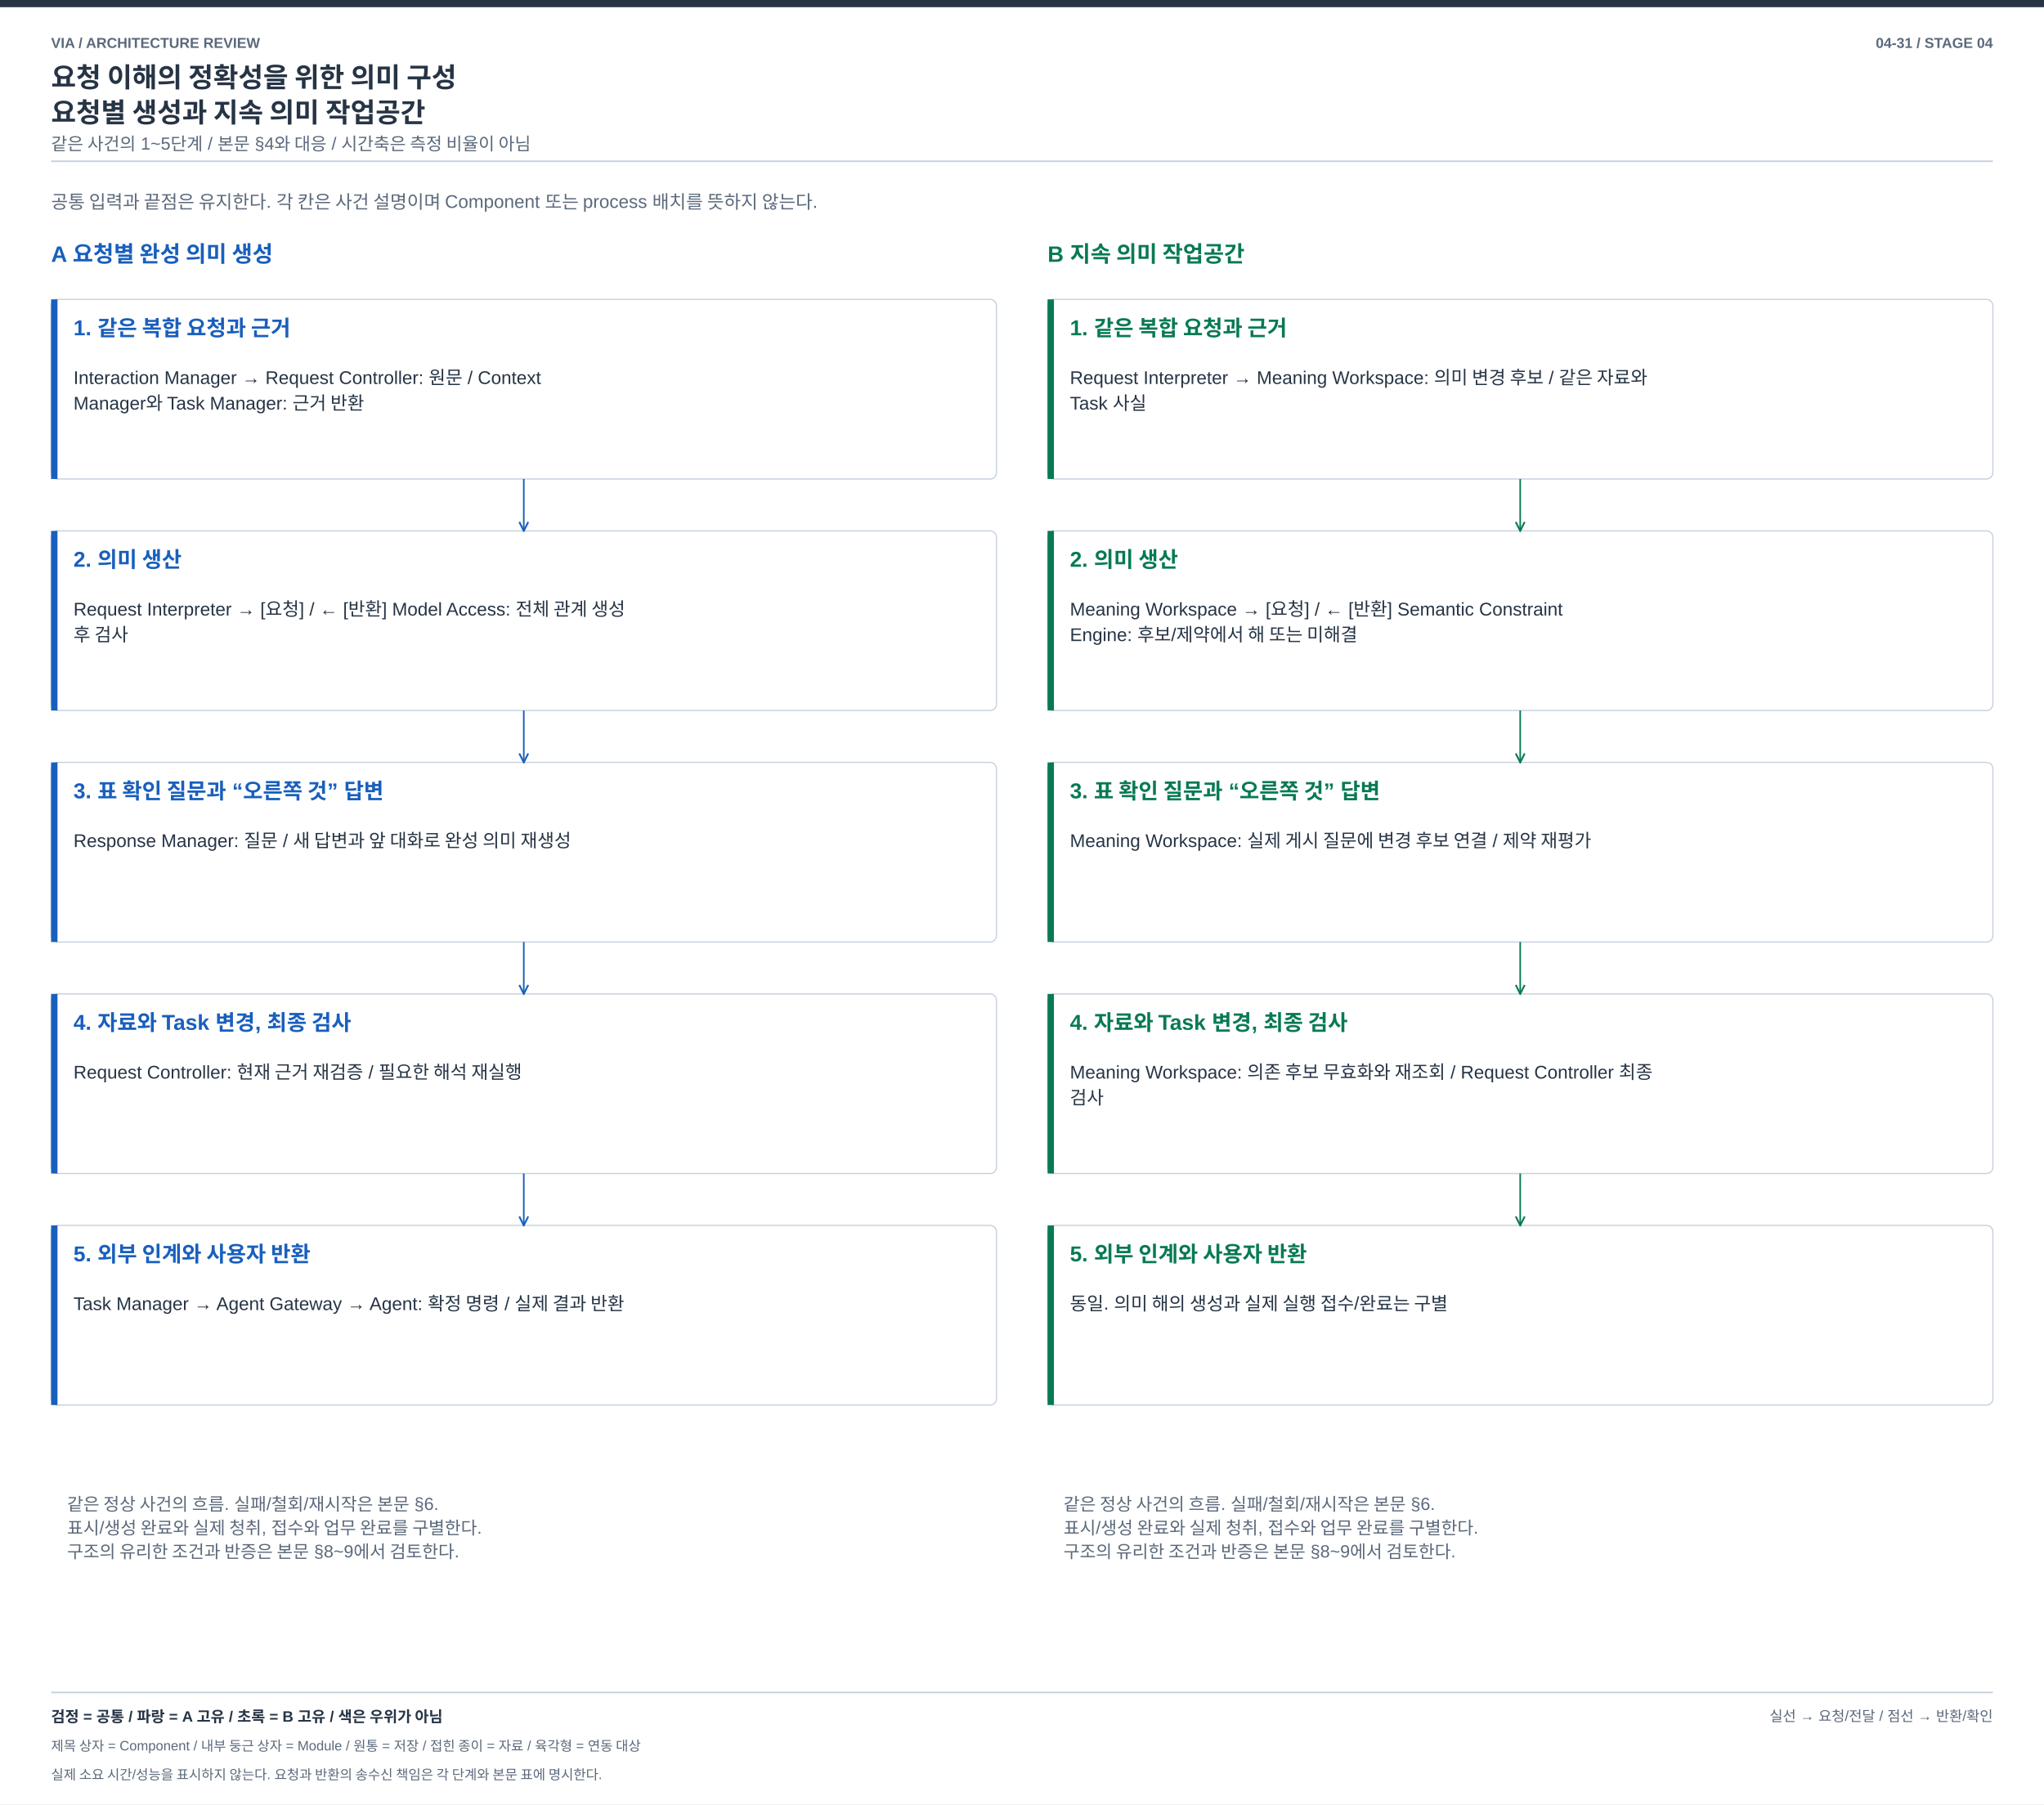
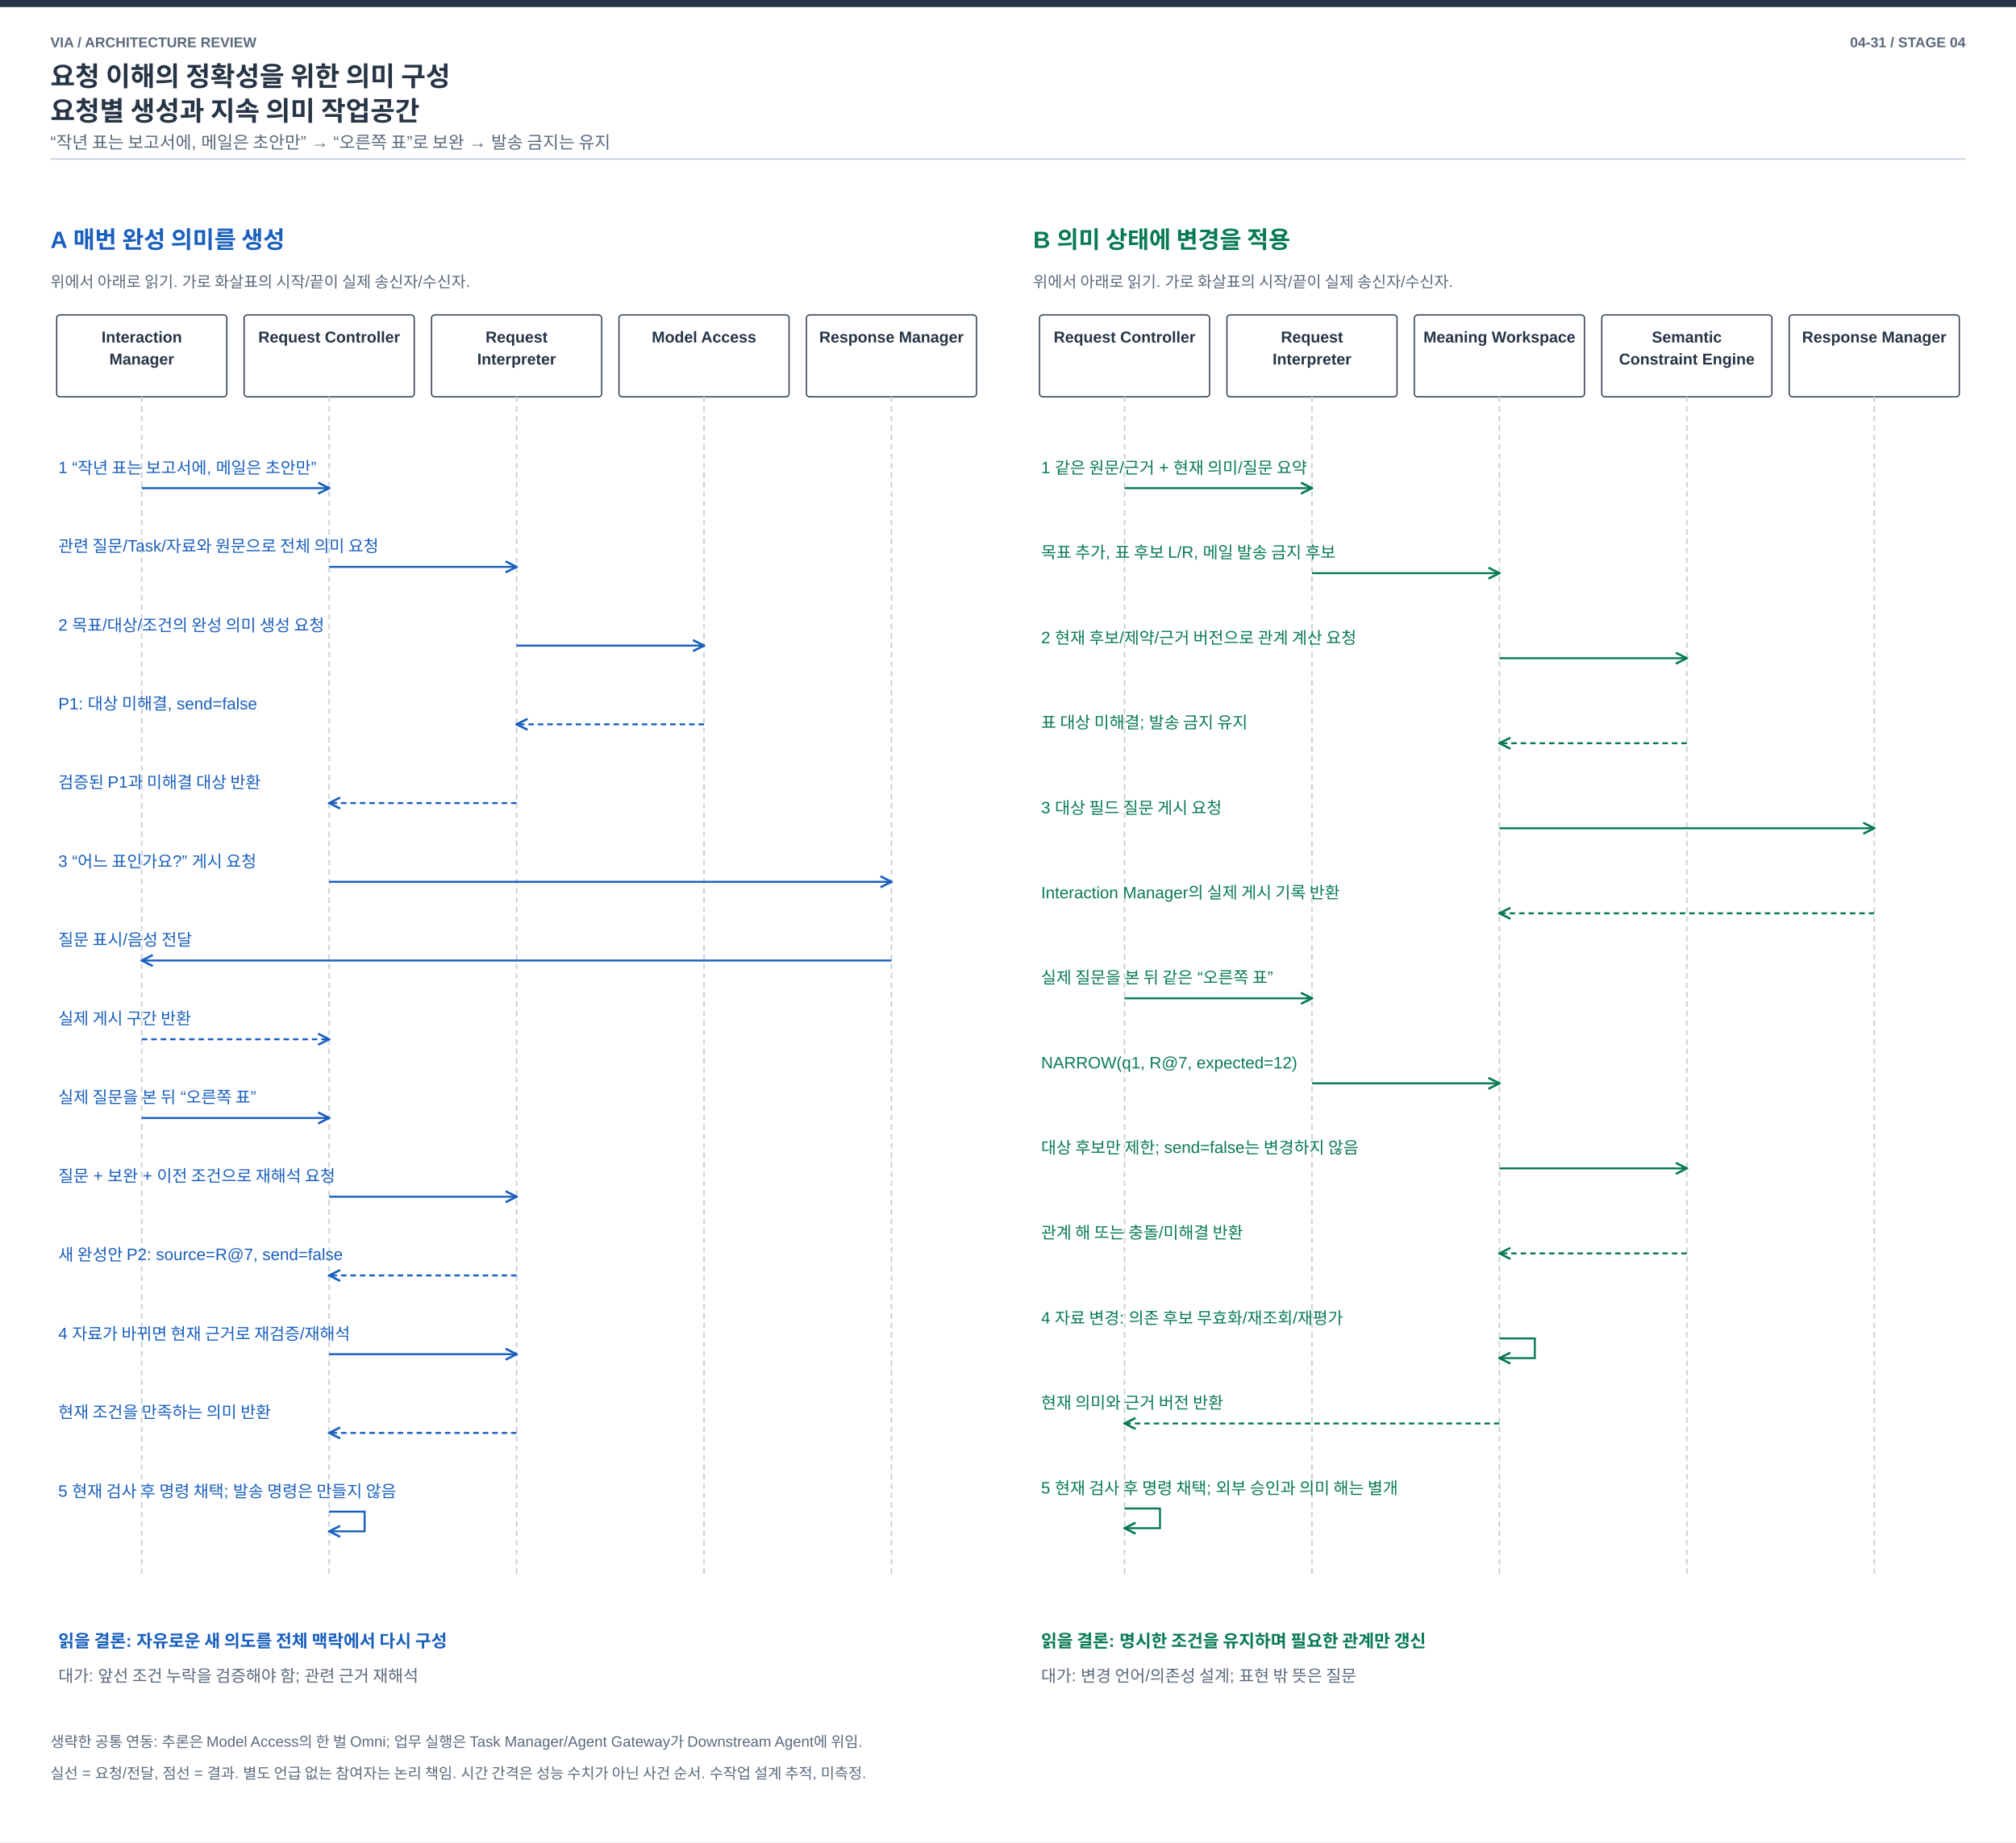
- <svg xmlns="http://www.w3.org/2000/svg" width="2560" height="2260" viewBox="0 0 2560 2260" role="img" aria-labelledby="title">
+ <svg xmlns="http://www.w3.org/2000/svg" width="2560" height="2340" viewBox="0 0 2560 2340" role="img" aria-labelledby="title">
  <defs>
    <marker id="a263445" viewBox="0 0 10 10" refX="9" refY="5" markerWidth="7" markerHeight="7" orient="auto-start-reverse">
      <path d="M1 1L9 5L1 9" fill="none" stroke="#263445" stroke-width="1.6" />
    </marker>
    <marker id="a195FBD" viewBox="0 0 10 10" refX="9" refY="5" markerWidth="7" markerHeight="7" orient="auto-start-reverse">
      <path d="M1 1L9 5L1 9" fill="none" stroke="#195FBD" stroke-width="1.6" />
    </marker>
    <marker id="a087A53" viewBox="0 0 10 10" refX="9" refY="5" markerWidth="7" markerHeight="7" orient="auto-start-reverse">
      <path d="M1 1L9 5L1 9" fill="none" stroke="#087A53" stroke-width="1.6" />
    </marker>
  </defs>
-   <rect width="2560" height="2260" fill="white" />
+   <rect width="2560" height="2340" fill="white" />
  <g font-family="Arial, Apple SD Gothic Neo, Malgun Gothic, sans-serif">
    <rect id="e1" x="0" y="0" width="2560" height="9" rx="0" fill="#263445" stroke="none" stroke-width="1.5" />
-     <rect id="e9" x="64" y="375" width="1184" height="225" rx="8" fill="white" stroke="#C7D1DD" stroke-width="1.5" />
-     <rect id="e10" x="64" y="375" width="8" height="225" rx="0" fill="#195FBD" stroke="none" stroke-width="1.5" />
-     <rect id="e14" x="64" y="665" width="1184" height="225" rx="8" fill="white" stroke="#C7D1DD" stroke-width="1.5" />
-     <rect id="e15" x="64" y="665" width="8" height="225" rx="0" fill="#195FBD" stroke="none" stroke-width="1.5" />
-     <rect id="e19" x="64" y="955" width="1184" height="225" rx="8" fill="white" stroke="#C7D1DD" stroke-width="1.5" />
-     <rect id="e20" x="64" y="955" width="8" height="225" rx="0" fill="#195FBD" stroke="none" stroke-width="1.5" />
-     <rect id="e24" x="64" y="1245" width="1184" height="225" rx="8" fill="white" stroke="#C7D1DD" stroke-width="1.5" />
-     <rect id="e25" x="64" y="1245" width="8" height="225" rx="0" fill="#195FBD" stroke="none" stroke-width="1.5" />
-     <rect id="e29" x="64" y="1535" width="1184" height="225" rx="8" fill="white" stroke="#C7D1DD" stroke-width="1.5" />
-     <rect id="e30" x="64" y="1535" width="8" height="225" rx="0" fill="#195FBD" stroke="none" stroke-width="1.5" />
-     <rect id="e35" x="1312" y="375" width="1184" height="225" rx="8" fill="white" stroke="#C7D1DD" stroke-width="1.5" />
-     <rect id="e36" x="1312" y="375" width="8" height="225" rx="0" fill="#087A53" stroke="none" stroke-width="1.5" />
-     <rect id="e40" x="1312" y="665" width="1184" height="225" rx="8" fill="white" stroke="#C7D1DD" stroke-width="1.5" />
-     <rect id="e41" x="1312" y="665" width="8" height="225" rx="0" fill="#087A53" stroke="none" stroke-width="1.5" />
-     <rect id="e45" x="1312" y="955" width="1184" height="225" rx="8" fill="white" stroke="#C7D1DD" stroke-width="1.5" />
-     <rect id="e46" x="1312" y="955" width="8" height="225" rx="0" fill="#087A53" stroke="none" stroke-width="1.5" />
-     <rect id="e50" x="1312" y="1245" width="1184" height="225" rx="8" fill="white" stroke="#C7D1DD" stroke-width="1.5" />
-     <rect id="e51" x="1312" y="1245" width="8" height="225" rx="0" fill="#087A53" stroke="none" stroke-width="1.5" />
-     <rect id="e55" x="1312" y="1535" width="1184" height="225" rx="8" fill="white" stroke="#C7D1DD" stroke-width="1.5" />
-     <rect id="e56" x="1312" y="1535" width="8" height="225" rx="0" fill="#087A53" stroke="none" stroke-width="1.5" />
+     <rect id="e9" x="72" y="400" width="216" height="104" rx="4" fill="white" stroke="#263445" stroke-width="1.5" />
+     <rect id="e12" x="310" y="400" width="216" height="104" rx="4" fill="white" stroke="#263445" stroke-width="1.5" />
+     <rect id="e15" x="548" y="400" width="216" height="104" rx="4" fill="white" stroke="#263445" stroke-width="1.5" />
+     <rect id="e18" x="786" y="400" width="216" height="104" rx="4" fill="white" stroke="#263445" stroke-width="1.5" />
+     <rect id="e21" x="1024" y="400" width="216" height="104" rx="4" fill="white" stroke="#263445" stroke-width="1.5" />
+     <rect id="e56" x="1320" y="400" width="216" height="104" rx="4" fill="white" stroke="#263445" stroke-width="1.5" />
+     <rect id="e59" x="1558" y="400" width="216" height="104" rx="4" fill="white" stroke="#263445" stroke-width="1.5" />
+     <rect id="e62" x="1796" y="400" width="216" height="104" rx="4" fill="white" stroke="#263445" stroke-width="1.5" />
+     <rect id="e65" x="2034" y="400" width="216" height="104" rx="4" fill="white" stroke="#263445" stroke-width="1.5" />
+     <rect id="e68" x="2272" y="400" width="216" height="104" rx="4" fill="white" stroke="#263445" stroke-width="1.5" />
    <polyline id="e6" points="64,202 2496,202" fill="none" stroke="#C7D1DD" stroke-width="2" />
-     <polyline id="e13" points="656,600 656,665" fill="none" stroke="#195FBD" stroke-width="2" marker-end="url(#a195FBD)" />
-     <polyline id="e18" points="656,890 656,955" fill="none" stroke="#195FBD" stroke-width="2" marker-end="url(#a195FBD)" />
-     <polyline id="e23" points="656,1180 656,1245" fill="none" stroke="#195FBD" stroke-width="2" marker-end="url(#a195FBD)" />
-     <polyline id="e28" points="656,1470 656,1535" fill="none" stroke="#195FBD" stroke-width="2" marker-end="url(#a195FBD)" />
-     <polyline id="e39" points="1904,600 1904,665" fill="none" stroke="#087A53" stroke-width="2" marker-end="url(#a087A53)" />
-     <polyline id="e44" points="1904,890 1904,955" fill="none" stroke="#087A53" stroke-width="2" marker-end="url(#a087A53)" />
-     <polyline id="e49" points="1904,1180 1904,1245" fill="none" stroke="#087A53" stroke-width="2" marker-end="url(#a087A53)" />
-     <polyline id="e54" points="1904,1470 1904,1535" fill="none" stroke="#087A53" stroke-width="2" marker-end="url(#a087A53)" />
-     <polyline id="e60" points="64,2120 2496,2120" fill="none" stroke="#C7D1DD" stroke-width="2" />
+     <polyline id="e11" points="180,504 180,2000" fill="none" stroke="#C7D1DD" stroke-width="2" stroke-dasharray="7 5" />
+     <polyline id="e14" points="418,504 418,2000" fill="none" stroke="#C7D1DD" stroke-width="2" stroke-dasharray="7 5" />
+     <polyline id="e17" points="656,504 656,2000" fill="none" stroke="#C7D1DD" stroke-width="2" stroke-dasharray="7 5" />
+     <polyline id="e20" points="894,504 894,2000" fill="none" stroke="#C7D1DD" stroke-width="2" stroke-dasharray="7 5" />
+     <polyline id="e23" points="1132,504 1132,2000" fill="none" stroke="#C7D1DD" stroke-width="2" stroke-dasharray="7 5" />
+     <polyline id="e25" points="180,620 418,620" fill="none" stroke="#195FBD" stroke-width="2.5" marker-end="url(#a195FBD)" />
+     <polyline id="e27" points="418,720 656,720" fill="none" stroke="#195FBD" stroke-width="2.5" marker-end="url(#a195FBD)" />
+     <polyline id="e29" points="656,820 894,820" fill="none" stroke="#195FBD" stroke-width="2.5" marker-end="url(#a195FBD)" />
+     <polyline id="e31" points="894,920 656,920" fill="none" stroke="#195FBD" stroke-width="2.5" stroke-dasharray="7 5" marker-end="url(#a195FBD)" />
+     <polyline id="e33" points="656,1020 418,1020" fill="none" stroke="#195FBD" stroke-width="2.5" stroke-dasharray="7 5" marker-end="url(#a195FBD)" />
+     <polyline id="e35" points="418,1120 1132,1120" fill="none" stroke="#195FBD" stroke-width="2.5" marker-end="url(#a195FBD)" />
+     <polyline id="e37" points="1132,1220 180,1220" fill="none" stroke="#195FBD" stroke-width="2.5" marker-end="url(#a195FBD)" />
+     <polyline id="e39" points="180,1320 418,1320" fill="none" stroke="#195FBD" stroke-width="2.5" stroke-dasharray="7 5" marker-end="url(#a195FBD)" />
+     <polyline id="e41" points="180,1420 418,1420" fill="none" stroke="#195FBD" stroke-width="2.5" marker-end="url(#a195FBD)" />
+     <polyline id="e43" points="418,1520 656,1520" fill="none" stroke="#195FBD" stroke-width="2.5" marker-end="url(#a195FBD)" />
+     <polyline id="e45" points="656,1620 418,1620" fill="none" stroke="#195FBD" stroke-width="2.5" stroke-dasharray="7 5" marker-end="url(#a195FBD)" />
+     <polyline id="e47" points="418,1720 656,1720" fill="none" stroke="#195FBD" stroke-width="2.5" marker-end="url(#a195FBD)" />
+     <polyline id="e49" points="656,1820 418,1820" fill="none" stroke="#195FBD" stroke-width="2.5" stroke-dasharray="7 5" marker-end="url(#a195FBD)" />
+     <polyline id="e51" points="418,1920 463,1920 463,1945 418,1945" fill="none" stroke="#195FBD" stroke-width="2.5" marker-end="url(#a195FBD)" />
+     <polyline id="e58" points="1428,504 1428,2000" fill="none" stroke="#C7D1DD" stroke-width="2" stroke-dasharray="7 5" />
+     <polyline id="e61" points="1666,504 1666,2000" fill="none" stroke="#C7D1DD" stroke-width="2" stroke-dasharray="7 5" />
+     <polyline id="e64" points="1904,504 1904,2000" fill="none" stroke="#C7D1DD" stroke-width="2" stroke-dasharray="7 5" />
+     <polyline id="e67" points="2142,504 2142,2000" fill="none" stroke="#C7D1DD" stroke-width="2" stroke-dasharray="7 5" />
+     <polyline id="e70" points="2380,504 2380,2000" fill="none" stroke="#C7D1DD" stroke-width="2" stroke-dasharray="7 5" />
+     <polyline id="e72" points="1428,620 1666,620" fill="none" stroke="#087A53" stroke-width="2.5" marker-end="url(#a087A53)" />
+     <polyline id="e74" points="1666,728 1904,728" fill="none" stroke="#087A53" stroke-width="2.5" marker-end="url(#a087A53)" />
+     <polyline id="e76" points="1904,836 2142,836" fill="none" stroke="#087A53" stroke-width="2.5" marker-end="url(#a087A53)" />
+     <polyline id="e78" points="2142,944 1904,944" fill="none" stroke="#087A53" stroke-width="2.5" stroke-dasharray="7 5" marker-end="url(#a087A53)" />
+     <polyline id="e80" points="1904,1052 2380,1052" fill="none" stroke="#087A53" stroke-width="2.5" marker-end="url(#a087A53)" />
+     <polyline id="e82" points="2380,1160 1904,1160" fill="none" stroke="#087A53" stroke-width="2.5" stroke-dasharray="7 5" marker-end="url(#a087A53)" />
+     <polyline id="e84" points="1428,1268 1666,1268" fill="none" stroke="#087A53" stroke-width="2.5" marker-end="url(#a087A53)" />
+     <polyline id="e86" points="1666,1376 1904,1376" fill="none" stroke="#087A53" stroke-width="2.5" marker-end="url(#a087A53)" />
+     <polyline id="e88" points="1904,1484 2142,1484" fill="none" stroke="#087A53" stroke-width="2.5" marker-end="url(#a087A53)" />
+     <polyline id="e90" points="2142,1592 1904,1592" fill="none" stroke="#087A53" stroke-width="2.5" stroke-dasharray="7 5" marker-end="url(#a087A53)" />
+     <polyline id="e92" points="1904,1700 1949,1700 1949,1725 1904,1725" fill="none" stroke="#087A53" stroke-width="2.5" marker-end="url(#a087A53)" />
+     <polyline id="e94" points="1904,1808 1428,1808" fill="none" stroke="#087A53" stroke-width="2.5" stroke-dasharray="7 5" marker-end="url(#a087A53)" />
+     <polyline id="e96" points="1428,1916 1473,1916 1473,1941 1428,1941" fill="none" stroke="#087A53" stroke-width="2.5" marker-end="url(#a087A53)" />
    <g id="e2">
      <text x="64" y="60.0" text-anchor="start" font-size="18" font-weight="700" fill="#5B697B">VIA  /  ARCHITECTURE REVIEW</text>
    </g>
    <g id="e3">
      <text x="2496" y="60.0" text-anchor="end" font-size="18" font-weight="700" fill="#5B697B">04-31  /  STAGE 04</text>
    </g>
    <g id="e4">
      <text x="64" y="109" text-anchor="start" font-size="34" font-weight="700" fill="#263445">요청 이해의 정확성을 위한 의미 구성</text>
      <text x="64" y="153" text-anchor="start" font-size="34" font-weight="700" fill="#263445">요청별 생성과 지속 의미 작업공간</text>
    </g>
    <g id="e5">
-       <text x="64" y="188.0" text-anchor="start" font-size="22" font-weight="400" fill="#5B697B">같은 사건의 1~5단계 / 본문 §4와 대응 / 시간축은 측정 비율이 아님</text>
+       <text x="64" y="188.0" text-anchor="start" font-size="22" font-weight="400" fill="#5B697B">“작년 표는 보고서에, 메일은 초안만” → “오른쪽 표”로 보완 → 발송 금지는 유지</text>
    </g>
    <g id="e7">
-       <text x="64" y="261.0" text-anchor="start" font-size="23" font-weight="400" fill="#5B697B">공통 입력과 끝점은 유지한다. 각 칸은 사건 설명이며 Component 또는 process 배치를 뜻하지 않는다.</text>
+       <text x="64" y="315.0" text-anchor="start" font-size="30" font-weight="700" fill="#195FBD">A  매번 완성 의미를 생성</text>
    </g>
    <g id="e8">
-       <text x="64" y="328.0" text-anchor="start" font-size="28" font-weight="700" fill="#195FBD">A  요청별 완성 의미 생성</text>
-     </g>
-     <g id="e11">
-       <text x="92" y="420.0" text-anchor="start" font-size="27" font-weight="700" fill="#195FBD">1. 같은 복합 요청과 근거</text>
-     </g>
-     <g id="e12">
-       <text x="92" y="481" text-anchor="start" font-size="23" font-weight="400" fill="#263445">Interaction Manager → Request Controller: 원문 / Context</text>
-       <text x="92" y="513" text-anchor="start" font-size="23" font-weight="400" fill="#263445">Manager와 Task Manager: 근거 반환</text>
+       <text x="64" y="365.0" text-anchor="start" font-size="20" font-weight="400" fill="#5B697B">위에서 아래로 읽기. 가로 화살표의 시작/끝이 실제 송신자/수신자.</text>
+     </g>
+     <g id="e10">
+       <text x="180" y="435" text-anchor="middle" font-size="20" font-weight="700" fill="#263445">Interaction</text>
+       <text x="180" y="463" text-anchor="middle" font-size="20" font-weight="700" fill="#263445">Manager</text>
+     </g>
+     <g id="e13">
+       <text x="418" y="435" text-anchor="middle" font-size="20" font-weight="700" fill="#263445">Request Controller</text>
    </g>
    <g id="e16">
-       <text x="92" y="710.0" text-anchor="start" font-size="27" font-weight="700" fill="#195FBD">2. 의미 생산</text>
-     </g>
-     <g id="e17">
-       <text x="92" y="771" text-anchor="start" font-size="23" font-weight="400" fill="#263445">Request Interpreter → [요청] / ← [반환] Model Access: 전체 관계 생성</text>
-       <text x="92" y="803" text-anchor="start" font-size="23" font-weight="400" fill="#263445">후 검사</text>
-     </g>
-     <g id="e21">
-       <text x="92" y="1000.0" text-anchor="start" font-size="27" font-weight="700" fill="#195FBD">3. 표 확인 질문과 “오른쪽 것” 답변</text>
+       <text x="656" y="435" text-anchor="middle" font-size="20" font-weight="700" fill="#263445">Request</text>
+       <text x="656" y="463" text-anchor="middle" font-size="20" font-weight="700" fill="#263445">Interpreter</text>
+     </g>
+     <g id="e19">
+       <text x="894" y="435" text-anchor="middle" font-size="20" font-weight="700" fill="#263445">Model Access</text>
    </g>
    <g id="e22">
-       <text x="92" y="1061" text-anchor="start" font-size="23" font-weight="400" fill="#263445">Response Manager: 질문 / 새 답변과 앞 대화로 완성 의미 재생성</text>
+       <text x="1132" y="435" text-anchor="middle" font-size="20" font-weight="700" fill="#263445">Response Manager</text>
+     </g>
+     <g id="e24">
+       <text x="74" y="601.0" text-anchor="start" font-size="21" font-weight="400" fill="#195FBD">1  “작년 표는 보고서에, 메일은 초안만”</text>
    </g>
    <g id="e26">
-       <text x="92" y="1290.0" text-anchor="start" font-size="27" font-weight="700" fill="#195FBD">4. 자료와 Task 변경, 최종 검사</text>
-     </g>
-     <g id="e27">
-       <text x="92" y="1351" text-anchor="start" font-size="23" font-weight="400" fill="#263445">Request Controller: 현재 근거 재검증 / 필요한 해석 재실행</text>
-     </g>
-     <g id="e31">
-       <text x="92" y="1580.0" text-anchor="start" font-size="27" font-weight="700" fill="#195FBD">5. 외부 인계와 사용자 반환</text>
+       <text x="74" y="701.0" text-anchor="start" font-size="21" font-weight="400" fill="#195FBD">관련 질문/Task/자료와 원문으로 전체 의미 요청</text>
+     </g>
+     <g id="e28">
+       <text x="74" y="801.0" text-anchor="start" font-size="21" font-weight="400" fill="#195FBD">2  목표/대상/조건의 완성 의미 생성 요청</text>
+     </g>
+     <g id="e30">
+       <text x="74" y="901.0" text-anchor="start" font-size="21" font-weight="400" fill="#195FBD">P1: 대상 미해결, send=false</text>
    </g>
    <g id="e32">
-       <text x="92" y="1641" text-anchor="start" font-size="23" font-weight="400" fill="#263445">Task Manager → Agent Gateway → Agent: 확정 명령 / 실제 결과 반환</text>
-     </g>
-     <g id="e33">
-       <text x="84" y="1892.0" text-anchor="start" font-size="22" font-weight="400" fill="#5B697B">같은 정상 사건의 흐름. 실패/철회/재시작은 본문 §6.</text>
-       <text x="84" y="1921.7" text-anchor="start" font-size="22" font-weight="400" fill="#5B697B">표시/생성 완료와 실제 청취, 접수와 업무 완료를 구별한다.</text>
-       <text x="84" y="1951.4" text-anchor="start" font-size="22" font-weight="400" fill="#5B697B">구조의 유리한 조건과 반증은 본문 §8~9에서 검토한다.</text>
+       <text x="74" y="1001.0" text-anchor="start" font-size="21" font-weight="400" fill="#195FBD">검증된 P1과 미해결 대상 반환</text>
    </g>
    <g id="e34">
-       <text x="1312" y="328.0" text-anchor="start" font-size="28" font-weight="700" fill="#087A53">B  지속 의미 작업공간</text>
-     </g>
-     <g id="e37">
-       <text x="1340" y="420.0" text-anchor="start" font-size="27" font-weight="700" fill="#087A53">1. 같은 복합 요청과 근거</text>
+       <text x="74" y="1101.0" text-anchor="start" font-size="21" font-weight="400" fill="#195FBD">3  “어느 표인가요?” 게시 요청</text>
+     </g>
+     <g id="e36">
+       <text x="74" y="1201.0" text-anchor="start" font-size="21" font-weight="400" fill="#195FBD">질문 표시/음성 전달</text>
    </g>
    <g id="e38">
-       <text x="1340" y="481" text-anchor="start" font-size="23" font-weight="400" fill="#263445">Request Interpreter → Meaning Workspace: 의미 변경 후보 / 같은 자료와</text>
-       <text x="1340" y="513" text-anchor="start" font-size="23" font-weight="400" fill="#263445">Task 사실</text>
+       <text x="74" y="1301.0" text-anchor="start" font-size="21" font-weight="400" fill="#195FBD">실제 게시 구간 반환</text>
+     </g>
+     <g id="e40">
+       <text x="74" y="1401.0" text-anchor="start" font-size="21" font-weight="400" fill="#195FBD">실제 질문을 본 뒤 “오른쪽 표”</text>
    </g>
    <g id="e42">
-       <text x="1340" y="710.0" text-anchor="start" font-size="27" font-weight="700" fill="#087A53">2. 의미 생산</text>
-     </g>
-     <g id="e43">
-       <text x="1340" y="771" text-anchor="start" font-size="23" font-weight="400" fill="#263445">Meaning Workspace → [요청] / ← [반환] Semantic Constraint</text>
-       <text x="1340" y="803" text-anchor="start" font-size="23" font-weight="400" fill="#263445">Engine: 후보/제약에서 해 또는 미해결</text>
-     </g>
-     <g id="e47">
-       <text x="1340" y="1000.0" text-anchor="start" font-size="27" font-weight="700" fill="#087A53">3. 표 확인 질문과 “오른쪽 것” 답변</text>
+       <text x="74" y="1501.0" text-anchor="start" font-size="21" font-weight="400" fill="#195FBD">질문 + 보완 + 이전 조건으로 재해석 요청</text>
+     </g>
+     <g id="e44">
+       <text x="74" y="1601.0" text-anchor="start" font-size="21" font-weight="400" fill="#195FBD">새 완성안 P2: source=R@7, send=false</text>
+     </g>
+     <g id="e46">
+       <text x="74" y="1701.0" text-anchor="start" font-size="21" font-weight="400" fill="#195FBD">4  자료가 바뀌면 현재 근거로 재검증/재해석</text>
    </g>
    <g id="e48">
-       <text x="1340" y="1061" text-anchor="start" font-size="23" font-weight="400" fill="#263445">Meaning Workspace: 실제 게시 질문에 변경 후보 연결 / 제약 재평가</text>
+       <text x="74" y="1801.0" text-anchor="start" font-size="21" font-weight="400" fill="#195FBD">현재 조건을 만족하는 의미 반환</text>
+     </g>
+     <g id="e50">
+       <text x="74" y="1901.0" text-anchor="start" font-size="21" font-weight="400" fill="#195FBD">5  현재 검사 후 명령 채택; 발송 명령은 만들지 않음</text>
    </g>
    <g id="e52">
-       <text x="1340" y="1290.0" text-anchor="start" font-size="27" font-weight="700" fill="#087A53">4. 자료와 Task 변경, 최종 검사</text>
+       <text x="74" y="2092.0" text-anchor="start" font-size="22" font-weight="700" fill="#195FBD">읽을 결론: 자유로운 새 의도를 전체 맥락에서 다시 구성</text>
    </g>
    <g id="e53">
-       <text x="1340" y="1351" text-anchor="start" font-size="23" font-weight="400" fill="#263445">Meaning Workspace: 의존 후보 무효화와 재조회 / Request Controller 최종</text>
-       <text x="1340" y="1383" text-anchor="start" font-size="23" font-weight="400" fill="#263445">검사</text>
+       <text x="74" y="2136.0" text-anchor="start" font-size="21" font-weight="400" fill="#5B697B">대가: 앞선 조건 누락을 검증해야 함; 관련 근거 재해석</text>
+     </g>
+     <g id="e54">
+       <text x="1312" y="315.0" text-anchor="start" font-size="30" font-weight="700" fill="#087A53">B  의미 상태에 변경을 적용</text>
+     </g>
+     <g id="e55">
+       <text x="1312" y="365.0" text-anchor="start" font-size="20" font-weight="400" fill="#5B697B">위에서 아래로 읽기. 가로 화살표의 시작/끝이 실제 송신자/수신자.</text>
    </g>
    <g id="e57">
-       <text x="1340" y="1580.0" text-anchor="start" font-size="27" font-weight="700" fill="#087A53">5. 외부 인계와 사용자 반환</text>
-     </g>
-     <g id="e58">
-       <text x="1340" y="1641" text-anchor="start" font-size="23" font-weight="400" fill="#263445">동일. 의미 해의 생성과 실제 실행 접수/완료는 구별</text>
-     </g>
-     <g id="e59">
-       <text x="1332" y="1892.0" text-anchor="start" font-size="22" font-weight="400" fill="#5B697B">같은 정상 사건의 흐름. 실패/철회/재시작은 본문 §6.</text>
-       <text x="1332" y="1921.7" text-anchor="start" font-size="22" font-weight="400" fill="#5B697B">표시/생성 완료와 실제 청취, 접수와 업무 완료를 구별한다.</text>
-       <text x="1332" y="1951.4" text-anchor="start" font-size="22" font-weight="400" fill="#5B697B">구조의 유리한 조건과 반증은 본문 §8~9에서 검토한다.</text>
-     </g>
-     <g id="e61">
-       <text x="64" y="2157.0" text-anchor="start" font-size="19" font-weight="700" fill="#263445">검정 = 공통 / 파랑 = A 고유 / 초록 = B 고유 / 색은 우위가 아님</text>
-     </g>
-     <g id="e62">
-       <text x="2496" y="2156.0" text-anchor="end" font-size="18" font-weight="400" fill="#5B697B">실선 → 요청/전달 / 점선 → 반환/확인</text>
+       <text x="1428" y="435" text-anchor="middle" font-size="20" font-weight="700" fill="#263445">Request Controller</text>
+     </g>
+     <g id="e60">
+       <text x="1666" y="435" text-anchor="middle" font-size="20" font-weight="700" fill="#263445">Request</text>
+       <text x="1666" y="463" text-anchor="middle" font-size="20" font-weight="700" fill="#263445">Interpreter</text>
    </g>
    <g id="e63">
-       <text x="64" y="2193.0" text-anchor="start" font-size="17" font-weight="400" fill="#5B697B">제목 상자 = Component / 내부 둥근 상자 = Module / 원통 = 저장 / 접힌 종이 = 자료 / 육각형 = 연동 대상</text>
-     </g>
-     <g id="e64">
-       <text x="64" y="2229.0" text-anchor="start" font-size="17" font-weight="400" fill="#5B697B">실제 소요 시간/성능을 표시하지 않는다. 요청과 반환의 송수신 책임은 각 단계와 본문 표에 명시한다.</text>
+       <text x="1904" y="435" text-anchor="middle" font-size="20" font-weight="700" fill="#263445">Meaning Workspace</text>
+     </g>
+     <g id="e66">
+       <text x="2142" y="435" text-anchor="middle" font-size="20" font-weight="700" fill="#263445">Semantic</text>
+       <text x="2142" y="463" text-anchor="middle" font-size="20" font-weight="700" fill="#263445">Constraint Engine</text>
+     </g>
+     <g id="e69">
+       <text x="2380" y="435" text-anchor="middle" font-size="20" font-weight="700" fill="#263445">Response Manager</text>
+     </g>
+     <g id="e71">
+       <text x="1322" y="601.0" text-anchor="start" font-size="21" font-weight="400" fill="#087A53">1  같은 원문/근거 + 현재 의미/질문 요약</text>
+     </g>
+     <g id="e73">
+       <text x="1322" y="709.0" text-anchor="start" font-size="21" font-weight="400" fill="#087A53">목표 추가, 표 후보 L/R, 메일 발송 금지 후보</text>
+     </g>
+     <g id="e75">
+       <text x="1322" y="817.0" text-anchor="start" font-size="21" font-weight="400" fill="#087A53">2  현재 후보/제약/근거 버전으로 관계 계산 요청</text>
+     </g>
+     <g id="e77">
+       <text x="1322" y="925.0" text-anchor="start" font-size="21" font-weight="400" fill="#087A53">표 대상 미해결; 발송 금지 유지</text>
+     </g>
+     <g id="e79">
+       <text x="1322" y="1033.0" text-anchor="start" font-size="21" font-weight="400" fill="#087A53">3  대상 필드 질문 게시 요청</text>
+     </g>
+     <g id="e81">
+       <text x="1322" y="1141.0" text-anchor="start" font-size="21" font-weight="400" fill="#087A53">Interaction Manager의 실제 게시 기록 반환</text>
+     </g>
+     <g id="e83">
+       <text x="1322" y="1249.0" text-anchor="start" font-size="21" font-weight="400" fill="#087A53">실제 질문을 본 뒤 같은 “오른쪽 표”</text>
+     </g>
+     <g id="e85">
+       <text x="1322" y="1357.0" text-anchor="start" font-size="21" font-weight="400" fill="#087A53">NARROW(q1, R@7, expected=12)</text>
+     </g>
+     <g id="e87">
+       <text x="1322" y="1465.0" text-anchor="start" font-size="21" font-weight="400" fill="#087A53">대상 후보만 제한; send=false는 변경하지 않음</text>
+     </g>
+     <g id="e89">
+       <text x="1322" y="1573.0" text-anchor="start" font-size="21" font-weight="400" fill="#087A53">관계 해 또는 충돌/미해결 반환</text>
+     </g>
+     <g id="e91">
+       <text x="1322" y="1681.0" text-anchor="start" font-size="21" font-weight="400" fill="#087A53">4  자료 변경: 의존 후보 무효화/재조회/재평가</text>
+     </g>
+     <g id="e93">
+       <text x="1322" y="1789.0" text-anchor="start" font-size="21" font-weight="400" fill="#087A53">현재 의미와 근거 버전 반환</text>
+     </g>
+     <g id="e95">
+       <text x="1322" y="1897.0" text-anchor="start" font-size="21" font-weight="400" fill="#087A53">5  현재 검사 후 명령 채택; 외부 승인과 의미 해는 별개</text>
+     </g>
+     <g id="e97">
+       <text x="1322" y="2092.0" text-anchor="start" font-size="22" font-weight="700" fill="#087A53">읽을 결론: 명시한 조건을 유지하며 필요한 관계만 갱신</text>
+     </g>
+     <g id="e98">
+       <text x="1322" y="2136.0" text-anchor="start" font-size="21" font-weight="400" fill="#5B697B">대가: 변경 언어/의존성 설계; 표현 밖 뜻은 질문</text>
+     </g>
+     <g id="e99">
+       <text x="64" y="2219.0" text-anchor="start" font-size="19" font-weight="400" fill="#5B697B">생략한 공통 연동: 추론은 Model Access의 한 벌 Omni; 업무 실행은 Task Manager/Agent Gateway가 Downstream Agent에 위임.</text>
+     </g>
+     <g id="e100">
+       <text x="64" y="2259.0" text-anchor="start" font-size="19" font-weight="400" fill="#5B697B">실선 = 요청/전달, 점선 = 결과. 별도 언급 없는 참여자는 논리 책임. 시간 간격은 성능 수치가 아닌 사건 순서. 수작업 설계 추적, 미측정.</text>
    </g>
  </g>
</svg>
